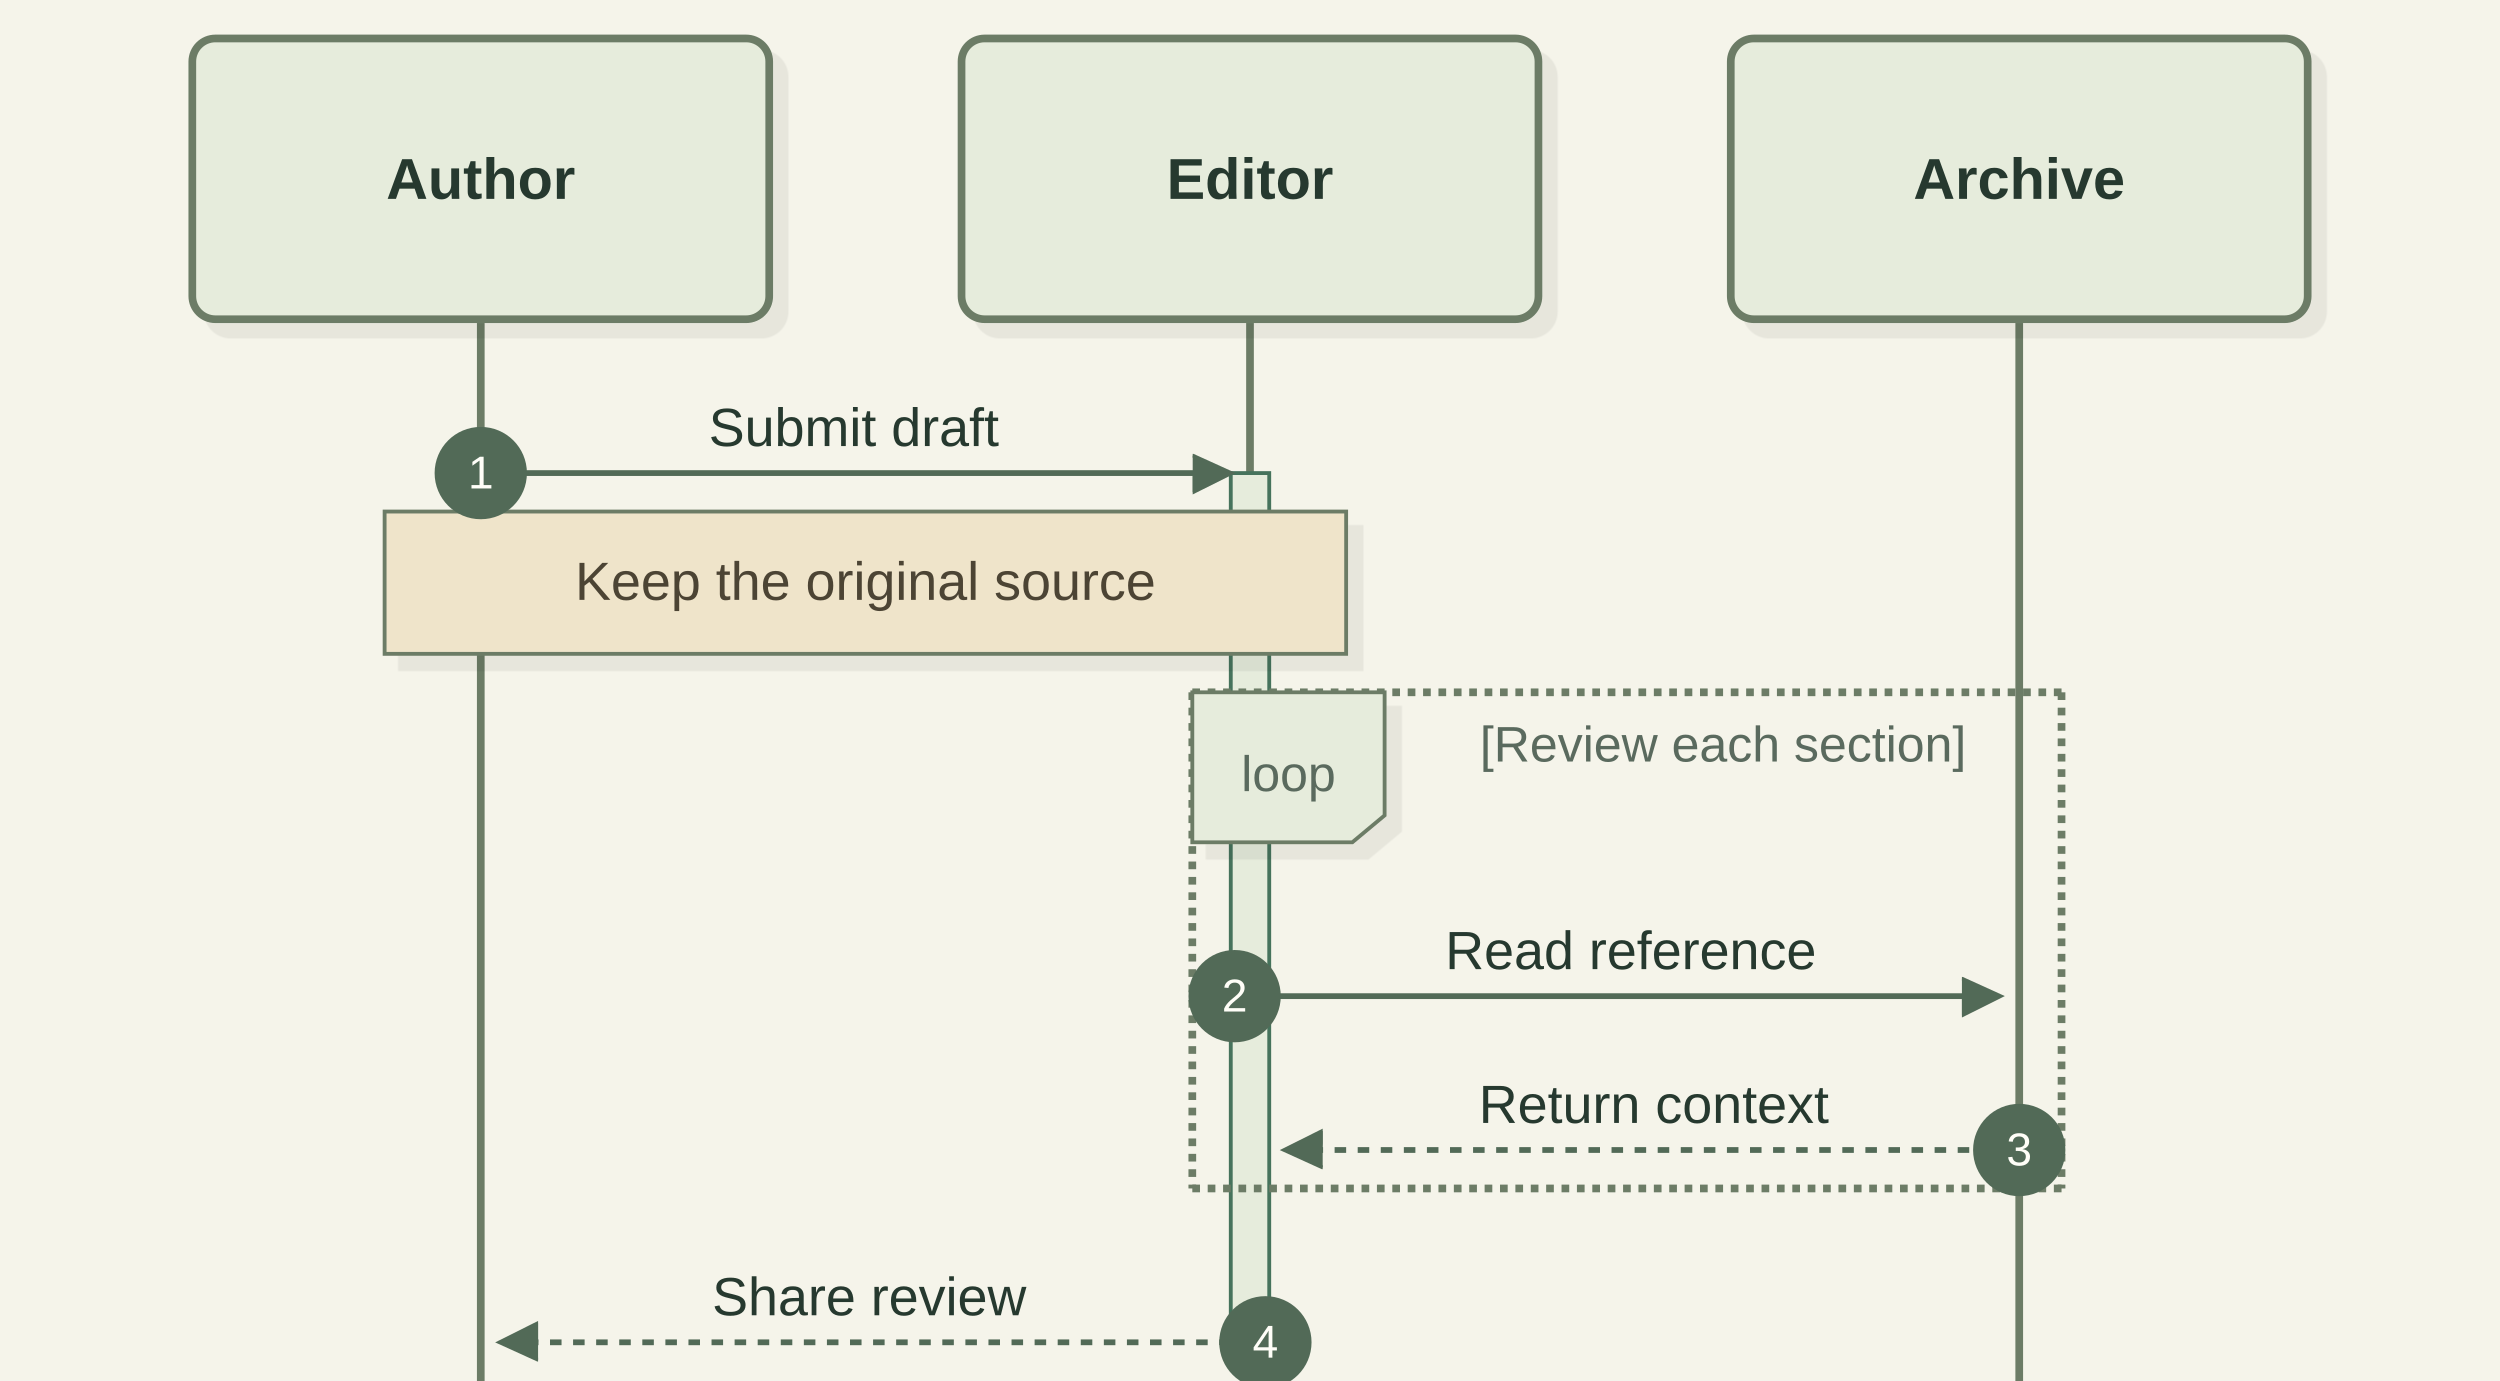
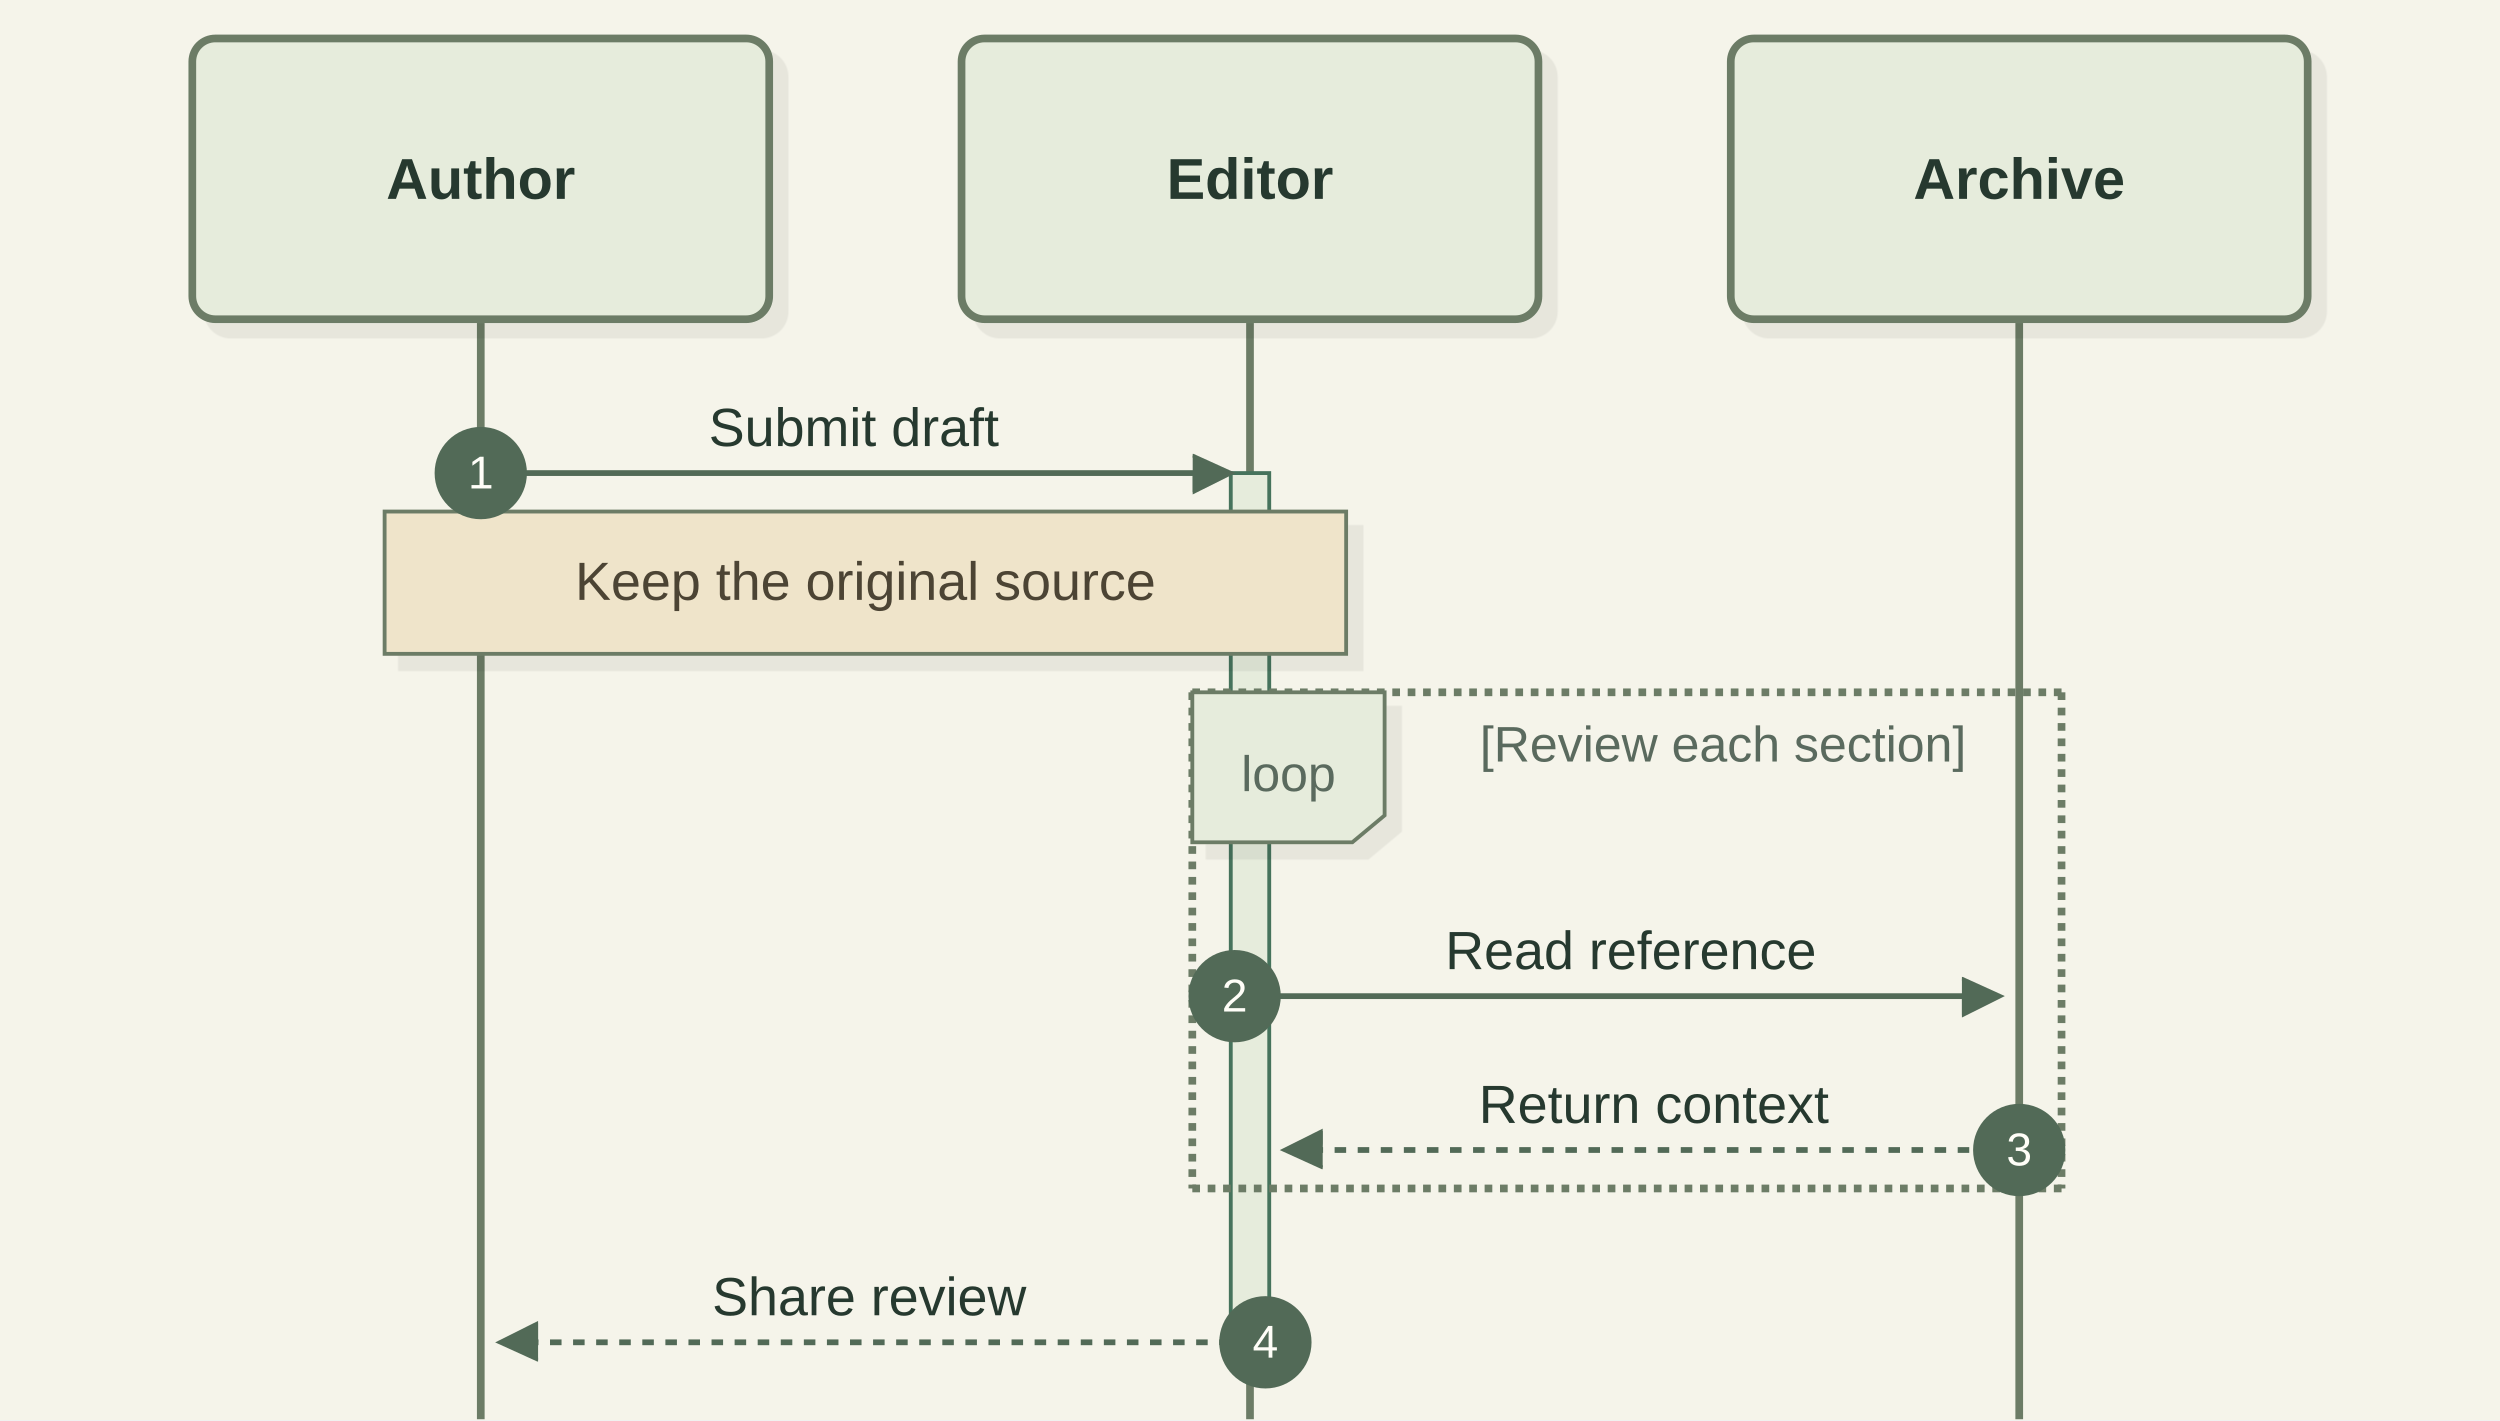
- <svg xmlns="http://www.w3.org/2000/svg" id="grove-sequence" width="100%" style="max-width: 650px;" viewBox="-50 -10 650 359" role="graphics-document document" aria-roledescription="sequence">
-   <rect class="merman-theme-canvas-base" data-merman-theme-canvas="base" aria-hidden="true" pointer-events="none" x="-50" y="-10" width="650" height="359" fill="#F5F4EA" />
+ <svg xmlns="http://www.w3.org/2000/svg" id="theme-grove-sequence" width="100%" style="max-width: 650px;" viewBox="-50 -10 650 369.25" role="graphics-document document" aria-roledescription="sequence">
+   <rect class="merman-theme-canvas-base" data-merman-theme-canvas="base" aria-hidden="true" pointer-events="none" x="-50" y="-10" width="650" height="369.25" fill="#F5F4EA" />
  <g>
    <line id="actor2" x1="475" y1="73" x2="475" y2="359" class="actor-line 200" stroke-width="0.5px" stroke="#999" name="Archive" data-et="life-line" data-id="Archive" />
    <g id="root-2" data-et="participant" data-type="participant" data-id="Archive" data-look="neo">
-       <rect x="400" y="0" fill="#eaeaea" stroke="#666" width="150" height="73" name="Archive" rx="6" ry="6" class="actor actor-top" data-look="neo" filter="url(#grove-sequence-drop-shadow)" />
+       <rect x="400" y="0" fill="#eaeaea" stroke="#666" width="150" height="73" name="Archive" rx="6" ry="6" class="actor actor-top" data-look="neo" filter="url(#theme-grove-sequence-drop-shadow)" />
      <text x="475" y="36.5" dominant-baseline="central" alignment-baseline="central" class="actor actor-box" style="text-anchor: middle;font-family:&quot;Recursive Variable&quot;,arial,sans-serif;font-size:15px;font-weight:600;font-style:normal;">
        <tspan x="475" dy="0">Archive</tspan>
      </text>
    </g>
  </g>
  <g>
    <line id="actor1" x1="275" y1="73" x2="275" y2="359" class="actor-line 200" stroke-width="0.5px" stroke="#999" name="Editor" data-et="life-line" data-id="Editor" />
    <g id="root-1" data-et="participant" data-type="participant" data-id="Editor" data-look="neo">
-       <rect x="200" y="0" fill="#eaeaea" stroke="#666" width="150" height="73" name="Editor" rx="6" ry="6" class="actor actor-top" data-look="neo" filter="url(#grove-sequence-drop-shadow)" />
+       <rect x="200" y="0" fill="#eaeaea" stroke="#666" width="150" height="73" name="Editor" rx="6" ry="6" class="actor actor-top" data-look="neo" filter="url(#theme-grove-sequence-drop-shadow)" />
      <text x="275" y="36.5" dominant-baseline="central" alignment-baseline="central" class="actor actor-box" style="text-anchor: middle;font-family:&quot;Recursive Variable&quot;,arial,sans-serif;font-size:15px;font-weight:600;font-style:normal;">
        <tspan x="275" dy="0">Editor</tspan>
      </text>
    </g>
  </g>
  <g>
    <line id="actor0" x1="75" y1="73" x2="75" y2="359" class="actor-line 200" stroke-width="0.5px" stroke="#999" name="Author" data-et="life-line" data-id="Author" />
    <g id="root-0" data-et="participant" data-type="participant" data-id="Author" data-look="neo">
-       <rect x="0" y="0" fill="#eaeaea" stroke="#666" width="150" height="73" name="Author" rx="6" ry="6" class="actor actor-top" data-look="neo" filter="url(#grove-sequence-drop-shadow)" />
+       <rect x="0" y="0" fill="#eaeaea" stroke="#666" width="150" height="73" name="Author" rx="6" ry="6" class="actor actor-top" data-look="neo" filter="url(#theme-grove-sequence-drop-shadow)" />
      <text x="75" y="36.5" dominant-baseline="central" alignment-baseline="central" class="actor actor-box" style="text-anchor: middle;font-family:&quot;Recursive Variable&quot;,arial,sans-serif;font-size:15px;font-weight:600;font-style:normal;">
        <tspan x="75" dy="0">Author</tspan>
      </text>
    </g>
  </g>
-   <style>#grove-sequence{font-family:"Recursive Variable",arial,sans-serif;font-size:14px;fill:#28253D;}@keyframes edge-animation-frame{from{stroke-dashoffset:0;}}@keyframes dash{to{stroke-dashoffset:0;}}#grove-sequence .edge-animation-slow{stroke-dasharray:9,5!important;stroke-dashoffset:900;animation:dash 50s linear infinite;stroke-linecap:round;}#grove-sequence .edge-animation-fast{stroke-dasharray:9,5!important;stroke-dashoffset:900;animation:dash 20s linear infinite;stroke-linecap:round;}#grove-sequence .error-icon{fill:#ffffff;}#grove-sequence .error-text{fill:#000000;stroke:#000000;}#grove-sequence .edge-thickness-normal{stroke-width:1px;}#grove-sequence .edge-thickness-thick{stroke-width:3.5px;}#grove-sequence .edge-pattern-solid{stroke-dasharray:0;}#grove-sequence .edge-thickness-invisible{stroke-width:0;fill:none;}#grove-sequence .edge-pattern-dashed{stroke-dasharray:3;}#grove-sequence .edge-pattern-dotted{stroke-dasharray:2;}#grove-sequence .marker{fill:#000000;stroke:#000000;}#grove-sequence .marker.cross{stroke:#000000;}#grove-sequence svg{font-family:"Recursive Variable",arial,sans-serif;font-size:14px;}#grove-sequence p{margin:0;}#grove-sequence .actor{stroke:#6C7C66;fill:#E6ECDC;stroke-width:2;}#grove-sequence rect.actor.outer-path[data-look="neo"]{filter:url(#grove-sequence-drop-shadow);}#grove-sequence rect.note[data-look="neo"]{stroke:#6C7C66;fill:#EFE4CA;filter:url(#grove-sequence-drop-shadow);}#grove-sequence text.actor&gt;tspan{stroke:none;}#grove-sequence .actor-line{stroke:#6C7C66;}#grove-sequence .innerArc{stroke-width:1.5;stroke-dasharray:none;}#grove-sequence .messageLine0{stroke-width:1.5;stroke-dasharray:none;}#grove-sequence .messageLine1{stroke-width:1.5;stroke-dasharray:2,2;}#grove-sequence .messageLine0,#grove-sequence .messageLine1{stroke:#526A57;}#grove-sequence [id="grove-sequence-arrowhead"] path,#grove-sequence [id="grove-sequence-crosshead"] path,#grove-sequence [id="grove-sequence-filled-head"] path,#grove-sequence [id="grove-sequence-solidTopArrowHead"] path,#grove-sequence [id="grove-sequence-solidBottomArrowHead"] path{fill:#526A57;stroke:#526A57;}#grove-sequence [id="grove-sequence-stickTopArrowHead"] path,#grove-sequence [id="grove-sequence-stickBottomArrowHead"] path{stroke:#526A57;}#grove-sequence [id="grove-sequence-sequencenumber"]{fill:#526A57;}#grove-sequence .sequenceNumber,#grove-sequence .sequenceNumber&gt;tspan{fill:#FFFEF8;}#grove-sequence .messageText{stroke:none;}#grove-sequence .labelBox{stroke:#6C7C66;fill:#E6ECDC;filter:url(#grove-sequence-drop-shadow);}#grove-sequence .labelText,#grove-sequence .labelText&gt;tspan{stroke:none;}#grove-sequence .loopText,#grove-sequence .loopText&gt;tspan{stroke:none;}#grove-sequence .sectionTitle,#grove-sequence .sectionTitle&gt;tspan{stroke:none;}#grove-sequence .loopLine{stroke-width:2px;stroke-dasharray:2,2;stroke:#6C7C66;fill:#28253D;}#grove-sequence .note{stroke:#6C7C66;fill:#EFE4CA;}#grove-sequence .noteText,#grove-sequence .noteText&gt;tspan{stroke:none;}#grove-sequence .activation0{fill:hsl(-120, 0%, 80%);stroke:hsl(-120, 0%, 70%);}#grove-sequence .activation1{fill:hsl(-120, 0%, 80%);stroke:hsl(-120, 0%, 70%);}#grove-sequence .activation2{fill:hsl(-120, 0%, 80%);stroke:hsl(-120, 0%, 70%);}#grove-sequence .actorPopupMenu{position:absolute;}#grove-sequence .actorPopupMenuPanel{position:absolute;fill:#ffffff;box-shadow:0px 8px 16px 0px rgba(0,0,0,0.2);filter:drop-shadow(3px 5px 2px rgb(0 0 0 / 0.4));}#grove-sequence .actor-man circle,#grove-sequence line{fill:#ffffff;stroke-width:2px;}#grove-sequence .actor-man line,#grove-sequence .actor-man circle,#grove-sequence .actor line,#grove-sequence .actor circle{fill:#E6ECDC;}#grove-sequence .actor-man line,#grove-sequence .actor-man circle,#grove-sequence .actor line,#grove-sequence .actor circle{stroke:#6C7C66;}#grove-sequence .activation0,#grove-sequence .activation1,#grove-sequence .activation2{fill:#E6ECDC;}#grove-sequence .activation0,#grove-sequence .activation1,#grove-sequence .activation2{stroke:#46735C;}#grove-sequence text.actor,#grove-sequence text.actor&gt;tspan,#grove-sequence text.text,#grove-sequence text.text&gt;tspan{font-family:"Recursive Variable",arial,sans-serif;font-size:15px;font-weight:600;font-style:normal;fill:#26392F;}#grove-sequence .messageText,#grove-sequence .messageText&gt;tspan{font-family:"Recursive Variable",arial,sans-serif;font-size:14px;font-weight:400;font-style:normal;fill:#26392F;}#grove-sequence .noteText,#grove-sequence .noteText&gt;tspan{font-family:"Recursive Variable",arial,sans-serif;font-size:14px;font-weight:400;font-style:normal;fill:#4C4434;}#grove-sequence .loopText,#grove-sequence .loopText&gt;tspan,#grove-sequence .sectionTitle,#grove-sequence .sectionTitle&gt;tspan,#grove-sequence .labelText,#grove-sequence .labelText&gt;tspan{font-family:"Recursive Variable",arial,sans-serif;font-size:13px;font-weight:400;font-style:normal;fill:#5A6A5E;}#grove-sequence g rect.rect{filter:url(#grove-sequence-drop-shadow);stroke:#28253D;}#grove-sequence :root{--mermaid-font-family:"trebuchet ms",verdana,arial,sans-serif;}</style>
+   <style>#theme-grove-sequence{font-family:"Recursive Variable",arial,sans-serif;font-size:14px;fill:#28253D;}@keyframes edge-animation-frame{from{stroke-dashoffset:0;}}@keyframes dash{to{stroke-dashoffset:0;}}#theme-grove-sequence .edge-animation-slow{stroke-dasharray:9,5!important;stroke-dashoffset:900;animation:dash 50s linear infinite;stroke-linecap:round;}#theme-grove-sequence .edge-animation-fast{stroke-dasharray:9,5!important;stroke-dashoffset:900;animation:dash 20s linear infinite;stroke-linecap:round;}#theme-grove-sequence .error-icon{fill:#ffffff;}#theme-grove-sequence .error-text{fill:#000000;stroke:#000000;}#theme-grove-sequence .edge-thickness-normal{stroke-width:1px;}#theme-grove-sequence .edge-thickness-thick{stroke-width:3.5px;}#theme-grove-sequence .edge-pattern-solid{stroke-dasharray:0;}#theme-grove-sequence .edge-thickness-invisible{stroke-width:0;fill:none;}#theme-grove-sequence .edge-pattern-dashed{stroke-dasharray:3;}#theme-grove-sequence .edge-pattern-dotted{stroke-dasharray:2;}#theme-grove-sequence .marker{fill:#000000;stroke:#000000;}#theme-grove-sequence .marker.cross{stroke:#000000;}#theme-grove-sequence svg{font-family:"Recursive Variable",arial,sans-serif;font-size:14px;}#theme-grove-sequence p{margin:0;}#theme-grove-sequence .actor{stroke:#6C7C66;fill:#E6ECDC;stroke-width:2;}#theme-grove-sequence rect.actor.outer-path[data-look="neo"]{filter:url(#theme-grove-sequence-drop-shadow);}#theme-grove-sequence rect.note[data-look="neo"]{stroke:#6C7C66;fill:#EFE4CA;filter:url(#theme-grove-sequence-drop-shadow);}#theme-grove-sequence text.actor&gt;tspan{stroke:none;}#theme-grove-sequence .actor-line{stroke:#6C7C66;}#theme-grove-sequence .innerArc{stroke-width:1.5;stroke-dasharray:none;}#theme-grove-sequence .messageLine0{stroke-width:1.5;stroke-dasharray:none;}#theme-grove-sequence .messageLine1{stroke-width:1.5;stroke-dasharray:2,2;}#theme-grove-sequence .messageLine0,#theme-grove-sequence .messageLine1{stroke:#526A57;}#theme-grove-sequence [id="theme-grove-sequence-arrowhead"] path,#theme-grove-sequence [id="theme-grove-sequence-crosshead"] path,#theme-grove-sequence [id="theme-grove-sequence-filled-head"] path,#theme-grove-sequence [id="theme-grove-sequence-solidTopArrowHead"] path,#theme-grove-sequence [id="theme-grove-sequence-solidBottomArrowHead"] path{fill:#526A57;stroke:#526A57;}#theme-grove-sequence [id="theme-grove-sequence-stickTopArrowHead"] path,#theme-grove-sequence [id="theme-grove-sequence-stickBottomArrowHead"] path{stroke:#526A57;}#theme-grove-sequence [id="theme-grove-sequence-sequencenumber"]{fill:#526A57;}#theme-grove-sequence .sequenceNumber,#theme-grove-sequence .sequenceNumber&gt;tspan{fill:#FFFEF8;}#theme-grove-sequence .messageText{stroke:none;}#theme-grove-sequence .labelBox{stroke:#6C7C66;fill:#E6ECDC;filter:url(#theme-grove-sequence-drop-shadow);}#theme-grove-sequence .labelText,#theme-grove-sequence .labelText&gt;tspan{stroke:none;}#theme-grove-sequence .loopText,#theme-grove-sequence .loopText&gt;tspan{stroke:none;}#theme-grove-sequence .sectionTitle,#theme-grove-sequence .sectionTitle&gt;tspan{stroke:none;}#theme-grove-sequence .loopLine{stroke-width:2px;stroke-dasharray:2,2;stroke:#6C7C66;fill:#28253D;}#theme-grove-sequence .note{stroke:#6C7C66;fill:#EFE4CA;}#theme-grove-sequence .noteText,#theme-grove-sequence .noteText&gt;tspan{stroke:none;}#theme-grove-sequence .activation0{fill:hsl(-120, 0%, 80%);stroke:hsl(-120, 0%, 70%);}#theme-grove-sequence .activation1{fill:hsl(-120, 0%, 80%);stroke:hsl(-120, 0%, 70%);}#theme-grove-sequence .activation2{fill:hsl(-120, 0%, 80%);stroke:hsl(-120, 0%, 70%);}#theme-grove-sequence .actorPopupMenu{position:absolute;}#theme-grove-sequence .actorPopupMenuPanel{position:absolute;fill:#ffffff;box-shadow:0px 8px 16px 0px rgba(0,0,0,0.2);filter:drop-shadow(3px 5px 2px rgb(0 0 0 / 0.4));}#theme-grove-sequence .actor-man circle,#theme-grove-sequence line{fill:#ffffff;stroke-width:2px;}#theme-grove-sequence .actor-man line,#theme-grove-sequence .actor-man circle,#theme-grove-sequence .actor line,#theme-grove-sequence .actor circle{fill:#E6ECDC;}#theme-grove-sequence .actor-man line,#theme-grove-sequence .actor-man circle,#theme-grove-sequence .actor line,#theme-grove-sequence .actor circle{stroke:#6C7C66;}#theme-grove-sequence .activation0,#theme-grove-sequence .activation1,#theme-grove-sequence .activation2{fill:#E6ECDC;}#theme-grove-sequence .activation0,#theme-grove-sequence .activation1,#theme-grove-sequence .activation2{stroke:#46735C;}#theme-grove-sequence text.actor,#theme-grove-sequence text.actor&gt;tspan,#theme-grove-sequence text.text,#theme-grove-sequence text.text&gt;tspan{font-family:"Recursive Variable",arial,sans-serif;font-size:15px;font-weight:600;font-style:normal;fill:#26392F;}#theme-grove-sequence .messageText,#theme-grove-sequence .messageText&gt;tspan{font-family:"Recursive Variable",arial,sans-serif;font-size:14px;font-weight:400;font-style:normal;fill:#26392F;}#theme-grove-sequence .noteText,#theme-grove-sequence .noteText&gt;tspan{font-family:"Recursive Variable",arial,sans-serif;font-size:14px;font-weight:400;font-style:normal;fill:#4C4434;}#theme-grove-sequence .loopText,#theme-grove-sequence .loopText&gt;tspan,#theme-grove-sequence .sectionTitle,#theme-grove-sequence .sectionTitle&gt;tspan,#theme-grove-sequence .labelText,#theme-grove-sequence .labelText&gt;tspan{font-family:"Recursive Variable",arial,sans-serif;font-size:13px;font-weight:400;font-style:normal;fill:#5A6A5E;}#theme-grove-sequence g rect.rect{filter:url(#theme-grove-sequence-drop-shadow);stroke:#28253D;}#theme-grove-sequence :root{--mermaid-font-family:"trebuchet ms",verdana,arial,sans-serif;}</style>
  <g />
  <defs>
-     <symbol id="grove-sequence-computer" width="24" height="24">
+     <symbol id="theme-grove-sequence-computer" width="24" height="24">
      <path transform="scale(.5)" d="M2 2v13h20v-13h-20zm18 11h-16v-9h16v9zm-10.228 6l.466-1h3.524l.467 1h-4.457zm14.228 3h-24l2-6h2.104l-1.33 4h18.45l-1.297-4h2.073l2 6zm-5-10h-14v-7h14v7z" />
    </symbol>
  </defs>
  <defs>
-     <symbol id="grove-sequence-database" fill-rule="evenodd" clip-rule="evenodd">
+     <symbol id="theme-grove-sequence-database" fill-rule="evenodd" clip-rule="evenodd">
      <path transform="scale(.5)" d="M12.258.001l.256.004.255.005.253.008.251.01.249.012.247.015.246.016.242.019.241.02.239.023.236.024.233.027.231.028.229.031.225.032.223.034.22.036.217.038.214.04.211.041.208.043.205.045.201.046.198.048.194.05.191.051.187.053.183.054.18.056.175.057.172.059.168.06.163.061.16.063.155.064.15.066.074.033.073.033.071.034.07.034.069.035.068.035.067.035.066.035.064.036.064.036.062.036.06.036.06.037.058.037.058.037.055.038.055.038.053.038.052.038.051.039.05.039.048.039.047.039.045.04.044.04.043.04.041.04.04.041.039.041.037.041.036.041.034.041.033.042.032.042.03.042.029.042.027.042.026.043.024.043.023.043.021.043.02.043.018.044.017.043.015.044.013.044.012.044.011.045.009.044.007.045.006.045.004.045.002.045.001.045v17l-.001.045-.002.045-.004.045-.006.045-.007.045-.009.044-.011.045-.012.044-.013.044-.015.044-.017.043-.018.044-.02.043-.021.043-.023.043-.024.043-.026.043-.027.042-.029.042-.03.042-.032.042-.033.042-.034.041-.036.041-.037.041-.039.041-.04.041-.041.04-.043.04-.044.04-.045.04-.047.039-.048.039-.05.039-.051.039-.052.038-.053.038-.055.038-.055.038-.058.037-.058.037-.06.037-.06.036-.062.036-.064.036-.064.036-.066.035-.067.035-.068.035-.069.035-.07.034-.071.034-.073.033-.074.033-.15.066-.155.064-.16.063-.163.061-.168.06-.172.059-.175.057-.18.056-.183.054-.187.053-.191.051-.194.05-.198.048-.201.046-.205.045-.208.043-.211.041-.214.04-.217.038-.22.036-.223.034-.225.032-.229.031-.231.028-.233.027-.236.024-.239.023-.241.02-.242.019-.246.016-.247.015-.249.012-.251.01-.253.008-.255.005-.256.004-.258.001-.258-.001-.256-.004-.255-.005-.253-.008-.251-.01-.249-.012-.247-.015-.245-.016-.243-.019-.241-.02-.238-.023-.236-.024-.234-.027-.231-.028-.228-.031-.226-.032-.223-.034-.22-.036-.217-.038-.214-.04-.211-.041-.208-.043-.204-.045-.201-.046-.198-.048-.195-.05-.19-.051-.187-.053-.184-.054-.179-.056-.176-.057-.172-.059-.167-.06-.164-.061-.159-.063-.155-.064-.151-.066-.074-.033-.072-.033-.072-.034-.07-.034-.069-.035-.068-.035-.067-.035-.066-.035-.064-.036-.063-.036-.062-.036-.061-.036-.06-.037-.058-.037-.057-.037-.056-.038-.055-.038-.053-.038-.052-.038-.051-.039-.049-.039-.049-.039-.046-.039-.046-.04-.044-.04-.043-.04-.041-.04-.04-.041-.039-.041-.037-.041-.036-.041-.034-.041-.033-.042-.032-.042-.03-.042-.029-.042-.027-.042-.026-.043-.024-.043-.023-.043-.021-.043-.02-.043-.018-.044-.017-.043-.015-.044-.013-.044-.012-.044-.011-.045-.009-.044-.007-.045-.006-.045-.004-.045-.002-.045-.001-.045v-17l.001-.045.002-.045.004-.045.006-.045.007-.045.009-.044.011-.045.012-.044.013-.044.015-.044.017-.043.018-.044.02-.043.021-.043.023-.043.024-.043.026-.043.027-.042.029-.042.03-.042.032-.042.033-.042.034-.041.036-.041.037-.041.039-.041.04-.041.041-.04.043-.04.044-.04.046-.04.046-.039.049-.039.049-.039.051-.039.052-.038.053-.038.055-.038.056-.038.057-.037.058-.037.06-.037.061-.036.062-.036.063-.036.064-.036.066-.035.067-.035.068-.035.069-.035.07-.034.072-.034.072-.033.074-.033.151-.066.155-.064.159-.063.164-.061.167-.06.172-.059.176-.057.179-.056.184-.054.187-.053.19-.051.195-.05.198-.048.201-.046.204-.045.208-.043.211-.041.214-.04.217-.038.22-.036.223-.034.226-.032.228-.031.231-.028.234-.027.236-.024.238-.023.241-.02.243-.019.245-.016.247-.015.249-.012.251-.01.253-.008.255-.005.256-.004.258-.001.258.001zm-9.258 20.499v.01l.001.021.003.021.004.022.005.021.006.022.007.022.009.023.01.022.011.023.012.023.013.023.015.023.016.024.017.023.018.024.019.024.021.024.022.025.023.024.024.025.052.049.056.05.061.051.066.051.07.051.075.051.079.052.084.052.088.052.092.052.097.052.102.051.105.052.11.052.114.051.119.051.123.051.127.05.131.05.135.05.139.048.144.049.147.047.152.047.155.047.16.045.163.045.167.043.171.043.176.041.178.041.183.039.187.039.19.037.194.035.197.035.202.033.204.031.209.03.212.029.216.027.219.025.222.024.226.021.23.02.233.018.236.016.24.015.243.012.246.01.249.008.253.005.256.004.259.001.26-.001.257-.004.254-.005.25-.008.247-.011.244-.012.241-.014.237-.016.233-.018.231-.021.226-.021.224-.024.22-.026.216-.027.212-.028.21-.031.205-.031.202-.034.198-.034.194-.036.191-.037.187-.039.183-.04.179-.04.175-.042.172-.043.168-.044.163-.045.16-.046.155-.046.152-.047.148-.048.143-.049.139-.049.136-.05.131-.05.126-.05.123-.051.118-.052.114-.051.11-.052.106-.052.101-.052.096-.052.092-.052.088-.053.083-.051.079-.052.074-.052.07-.051.065-.051.06-.051.056-.05.051-.05.023-.024.023-.025.021-.024.02-.024.019-.024.018-.024.017-.024.015-.023.014-.024.013-.023.012-.023.01-.023.01-.022.008-.022.006-.022.006-.022.004-.022.004-.021.001-.021.001-.021v-4.127l-.077.055-.08.053-.083.054-.085.053-.087.052-.09.052-.093.051-.095.05-.097.05-.1.049-.102.049-.105.048-.106.047-.109.047-.111.046-.114.045-.115.045-.118.044-.12.043-.122.042-.124.042-.126.041-.128.04-.13.04-.132.038-.134.038-.135.037-.138.037-.139.035-.142.035-.143.034-.144.033-.147.032-.148.031-.15.03-.151.03-.153.029-.154.027-.156.027-.158.026-.159.025-.161.024-.162.023-.163.022-.165.021-.166.02-.167.019-.169.018-.169.017-.171.016-.173.015-.173.014-.175.013-.175.012-.177.011-.178.01-.179.008-.179.008-.181.006-.182.005-.182.004-.184.003-.184.002h-.37l-.184-.002-.184-.003-.182-.004-.182-.005-.181-.006-.179-.008-.179-.008-.178-.01-.176-.011-.176-.012-.175-.013-.173-.014-.172-.015-.171-.016-.17-.017-.169-.018-.167-.019-.166-.02-.165-.021-.163-.022-.162-.023-.161-.024-.159-.025-.157-.026-.156-.027-.155-.027-.153-.029-.151-.03-.15-.03-.148-.031-.146-.032-.145-.033-.143-.034-.141-.035-.14-.035-.137-.037-.136-.037-.134-.038-.132-.038-.13-.04-.128-.04-.126-.041-.124-.042-.122-.042-.12-.044-.117-.043-.116-.045-.113-.045-.112-.046-.109-.047-.106-.047-.105-.048-.102-.049-.1-.049-.097-.05-.095-.05-.093-.052-.09-.051-.087-.052-.085-.053-.083-.054-.08-.054-.077-.054v4.127zm0-5.654v.011l.001.021.003.021.004.021.005.022.006.022.007.022.009.022.01.022.011.023.012.023.013.023.015.024.016.023.017.024.018.024.019.024.021.024.022.024.023.025.024.024.052.05.056.05.061.05.066.051.07.051.075.052.079.051.084.052.088.052.092.052.097.052.102.052.105.052.11.051.114.051.119.052.123.05.127.051.131.05.135.049.139.049.144.048.147.048.152.047.155.046.16.045.163.045.167.044.171.042.176.042.178.04.183.04.187.038.19.037.194.036.197.034.202.033.204.032.209.03.212.028.216.027.219.025.222.024.226.022.23.02.233.018.236.016.24.014.243.012.246.01.249.008.253.006.256.003.259.001.26-.001.257-.003.254-.006.25-.008.247-.01.244-.012.241-.015.237-.016.233-.018.231-.02.226-.022.224-.024.22-.025.216-.027.212-.029.21-.03.205-.032.202-.033.198-.035.194-.036.191-.037.187-.039.183-.039.179-.041.175-.042.172-.043.168-.044.163-.045.16-.045.155-.047.152-.047.148-.048.143-.048.139-.05.136-.049.131-.05.126-.051.123-.051.118-.051.114-.052.11-.052.106-.052.101-.052.096-.052.092-.052.088-.052.083-.052.079-.052.074-.051.07-.052.065-.051.06-.05.056-.051.051-.049.023-.025.023-.024.021-.025.02-.024.019-.024.018-.024.017-.024.015-.023.014-.023.013-.024.012-.022.01-.023.01-.023.008-.022.006-.022.006-.022.004-.021.004-.022.001-.021.001-.021v-4.139l-.077.054-.08.054-.083.054-.085.052-.087.053-.09.051-.093.051-.095.051-.097.05-.1.049-.102.049-.105.048-.106.047-.109.047-.111.046-.114.045-.115.044-.118.044-.12.044-.122.042-.124.042-.126.041-.128.04-.13.039-.132.039-.134.038-.135.037-.138.036-.139.036-.142.035-.143.033-.144.033-.147.033-.148.031-.15.03-.151.03-.153.028-.154.028-.156.027-.158.026-.159.025-.161.024-.162.023-.163.022-.165.021-.166.02-.167.019-.169.018-.169.017-.171.016-.173.015-.173.014-.175.013-.175.012-.177.011-.178.009-.179.009-.179.007-.181.007-.182.005-.182.004-.184.003-.184.002h-.37l-.184-.002-.184-.003-.182-.004-.182-.005-.181-.007-.179-.007-.179-.009-.178-.009-.176-.011-.176-.012-.175-.013-.173-.014-.172-.015-.171-.016-.17-.017-.169-.018-.167-.019-.166-.02-.165-.021-.163-.022-.162-.023-.161-.024-.159-.025-.157-.026-.156-.027-.155-.028-.153-.028-.151-.03-.15-.03-.148-.031-.146-.033-.145-.033-.143-.033-.141-.035-.14-.036-.137-.036-.136-.037-.134-.038-.132-.039-.13-.039-.128-.04-.126-.041-.124-.042-.122-.043-.12-.043-.117-.044-.116-.044-.113-.046-.112-.046-.109-.046-.106-.047-.105-.048-.102-.049-.1-.049-.097-.05-.095-.051-.093-.051-.09-.051-.087-.053-.085-.052-.083-.054-.08-.054-.077-.054v4.139zm0-5.666v.011l.001.02.003.022.004.021.005.022.006.021.007.022.009.023.01.022.011.023.012.023.013.023.015.023.016.024.017.024.018.023.019.024.021.025.022.024.023.024.024.025.052.05.056.05.061.05.066.051.07.051.075.052.079.051.084.052.088.052.092.052.097.052.102.052.105.051.11.052.114.051.119.051.123.051.127.05.131.05.135.05.139.049.144.048.147.048.152.047.155.046.16.045.163.045.167.043.171.043.176.042.178.04.183.04.187.038.19.037.194.036.197.034.202.033.204.032.209.03.212.028.216.027.219.025.222.024.226.021.23.02.233.018.236.017.24.014.243.012.246.01.249.008.253.006.256.003.259.001.26-.001.257-.003.254-.006.25-.008.247-.01.244-.013.241-.014.237-.016.233-.018.231-.02.226-.022.224-.024.22-.025.216-.027.212-.029.21-.03.205-.032.202-.033.198-.035.194-.036.191-.037.187-.039.183-.039.179-.041.175-.042.172-.043.168-.044.163-.045.16-.045.155-.047.152-.047.148-.048.143-.049.139-.049.136-.049.131-.051.126-.05.123-.051.118-.052.114-.051.11-.052.106-.052.101-.052.096-.052.092-.052.088-.052.083-.052.079-.052.074-.052.07-.051.065-.051.06-.051.056-.05.051-.049.023-.025.023-.025.021-.024.02-.024.019-.024.018-.024.017-.024.015-.023.014-.024.013-.023.012-.023.01-.022.01-.023.008-.022.006-.022.006-.022.004-.022.004-.021.001-.021.001-.021v-4.153l-.077.054-.08.054-.083.053-.085.053-.087.053-.09.051-.093.051-.095.051-.097.05-.1.049-.102.048-.105.048-.106.048-.109.046-.111.046-.114.046-.115.044-.118.044-.12.043-.122.043-.124.042-.126.041-.128.04-.13.039-.132.039-.134.038-.135.037-.138.036-.139.036-.142.034-.143.034-.144.033-.147.032-.148.032-.15.03-.151.03-.153.028-.154.028-.156.027-.158.026-.159.024-.161.024-.162.023-.163.023-.165.021-.166.02-.167.019-.169.018-.169.017-.171.016-.173.015-.173.014-.175.013-.175.012-.177.01-.178.01-.179.009-.179.007-.181.006-.182.006-.182.004-.184.003-.184.001-.185.001-.185-.001-.184-.001-.184-.003-.182-.004-.182-.006-.181-.006-.179-.007-.179-.009-.178-.01-.176-.01-.176-.012-.175-.013-.173-.014-.172-.015-.171-.016-.17-.017-.169-.018-.167-.019-.166-.02-.165-.021-.163-.023-.162-.023-.161-.024-.159-.024-.157-.026-.156-.027-.155-.028-.153-.028-.151-.03-.15-.03-.148-.032-.146-.032-.145-.033-.143-.034-.141-.034-.14-.036-.137-.036-.136-.037-.134-.038-.132-.039-.13-.039-.128-.041-.126-.041-.124-.041-.122-.043-.12-.043-.117-.044-.116-.044-.113-.046-.112-.046-.109-.046-.106-.048-.105-.048-.102-.048-.1-.05-.097-.049-.095-.051-.093-.051-.09-.052-.087-.052-.085-.053-.083-.053-.08-.054-.077-.054v4.153zm8.74-8.179l-.257.004-.254.005-.25.008-.247.011-.244.012-.241.014-.237.016-.233.018-.231.021-.226.022-.224.023-.22.026-.216.027-.212.028-.21.031-.205.032-.202.033-.198.034-.194.036-.191.038-.187.038-.183.04-.179.041-.175.042-.172.043-.168.043-.163.045-.16.046-.155.046-.152.048-.148.048-.143.048-.139.049-.136.05-.131.05-.126.051-.123.051-.118.051-.114.052-.11.052-.106.052-.101.052-.096.052-.092.052-.088.052-.083.052-.079.052-.074.051-.07.052-.065.051-.06.05-.056.05-.051.05-.023.025-.023.024-.021.024-.02.025-.019.024-.018.024-.017.023-.015.024-.014.023-.013.023-.012.023-.01.023-.01.022-.008.022-.006.023-.006.021-.004.022-.004.021-.001.021-.001.021.001.021.001.021.004.021.004.022.006.021.006.023.008.022.01.022.01.023.012.023.013.023.014.023.015.024.017.023.018.024.019.024.02.025.021.024.023.024.023.025.051.05.056.05.06.05.065.051.07.052.074.051.079.052.083.052.088.052.092.052.096.052.101.052.106.052.11.052.114.052.118.051.123.051.126.051.131.05.136.05.139.049.143.048.148.048.152.048.155.046.16.046.163.045.168.043.172.043.175.042.179.041.183.04.187.038.191.038.194.036.198.034.202.033.205.032.21.031.212.028.216.027.22.026.224.023.226.022.231.021.233.018.237.016.241.014.244.012.247.011.25.008.254.005.257.004.26.001.26-.001.257-.004.254-.005.25-.008.247-.011.244-.012.241-.014.237-.016.233-.018.231-.021.226-.022.224-.023.22-.026.216-.027.212-.028.21-.031.205-.032.202-.033.198-.034.194-.036.191-.038.187-.038.183-.04.179-.041.175-.042.172-.043.168-.043.163-.045.16-.046.155-.046.152-.048.148-.048.143-.048.139-.049.136-.05.131-.05.126-.051.123-.051.118-.051.114-.052.11-.052.106-.052.101-.052.096-.052.092-.052.088-.052.083-.052.079-.052.074-.051.07-.052.065-.051.06-.05.056-.05.051-.05.023-.025.023-.024.021-.024.02-.025.019-.024.018-.024.017-.023.015-.024.014-.023.013-.023.012-.023.01-.023.01-.022.008-.022.006-.023.006-.021.004-.022.004-.021.001-.021.001-.021-.001-.021-.001-.021-.004-.021-.004-.022-.006-.021-.006-.023-.008-.022-.01-.022-.01-.023-.012-.023-.013-.023-.014-.023-.015-.024-.017-.023-.018-.024-.019-.024-.02-.025-.021-.024-.023-.024-.023-.025-.051-.05-.056-.05-.06-.05-.065-.051-.07-.052-.074-.051-.079-.052-.083-.052-.088-.052-.092-.052-.096-.052-.101-.052-.106-.052-.11-.052-.114-.052-.118-.051-.123-.051-.126-.051-.131-.05-.136-.05-.139-.049-.143-.048-.148-.048-.152-.048-.155-.046-.16-.046-.163-.045-.168-.043-.172-.043-.175-.042-.179-.041-.183-.04-.187-.038-.191-.038-.194-.036-.198-.034-.202-.033-.205-.032-.21-.031-.212-.028-.216-.027-.22-.026-.224-.023-.226-.022-.231-.021-.233-.018-.237-.016-.241-.014-.244-.012-.247-.011-.25-.008-.254-.005-.257-.004-.26-.001-.26.001z" />
    </symbol>
  </defs>
  <defs>
-     <symbol id="grove-sequence-clock" width="24" height="24">
+     <symbol id="theme-grove-sequence-clock" width="24" height="24">
      <path transform="scale(.5)" d="M12 2c5.514 0 10 4.486 10 10s-4.486 10-10 10-10-4.486-10-10 4.486-10 10-10zm0-2c-6.627 0-12 5.373-12 12s5.373 12 12 12 12-5.373 12-12-5.373-12-12-12zm5.848 12.459c.202.038.202.333.001.372-1.907.361-6.045 1.111-6.547 1.111-.719 0-1.301-.582-1.301-1.301 0-.512.77-5.447 1.125-7.445.034-.192.312-.181.343.014l.985 6.238 5.394 1.011z" />
    </symbol>
  </defs>
  <defs>
-     <marker id="grove-sequence-arrowhead" refX="7.9" refY="5" markerUnits="userSpaceOnUse" markerWidth="12" markerHeight="12" orient="auto-start-reverse">
+     <marker id="theme-grove-sequence-arrowhead" refX="7.9" refY="5" markerUnits="userSpaceOnUse" markerWidth="12" markerHeight="12" orient="auto-start-reverse">
      <path d="M -1 0 L 10 5 L 0 10 z" />
    </marker>
  </defs>
  <defs>
-     <marker id="grove-sequence-crosshead" markerWidth="15" markerHeight="8" orient="auto" refX="4" refY="4.5">
+     <marker id="theme-grove-sequence-crosshead" markerWidth="15" markerHeight="8" orient="auto" refX="4" refY="4.5">
      <path fill="none" stroke="#000000" stroke-width="1pt" d="M 1,2 L 6,7 M 6,2 L 1,7" style="stroke-dasharray: 0, 0;" />
    </marker>
  </defs>
  <defs>
-     <marker id="grove-sequence-filled-head" refX="15.5" refY="7" markerWidth="20" markerHeight="28" orient="auto">
+     <marker id="theme-grove-sequence-filled-head" refX="15.5" refY="7" markerWidth="20" markerHeight="28" orient="auto">
      <path d="M 18,7 L9,13 L14,7 L9,1 Z" />
    </marker>
  </defs>
  <defs>
-     <marker id="grove-sequence-sequencenumber" refX="15" refY="15" markerWidth="60" markerHeight="40" orient="auto">
+     <marker id="theme-grove-sequence-sequencenumber" refX="15" refY="15" markerWidth="60" markerHeight="40" orient="auto">
      <circle cx="15" cy="15" r="6" />
    </marker>
  </defs>
  <defs>
-     <marker id="grove-sequence-solidTopArrowHead" refX="7.9" refY="7.25" markerUnits="userSpaceOnUse" markerWidth="12" markerHeight="12" orient="auto-start-reverse">
+     <marker id="theme-grove-sequence-solidTopArrowHead" refX="7.9" refY="7.25" markerUnits="userSpaceOnUse" markerWidth="12" markerHeight="12" orient="auto-start-reverse">
      <path d="M 0 0 L 10 8 L 0 8 z" />
    </marker>
  </defs>
  <defs>
-     <marker id="grove-sequence-solidBottomArrowHead" refX="7.9" refY="0.75" markerUnits="userSpaceOnUse" markerWidth="12" markerHeight="12" orient="auto-start-reverse">
+     <marker id="theme-grove-sequence-solidBottomArrowHead" refX="7.9" refY="0.75" markerUnits="userSpaceOnUse" markerWidth="12" markerHeight="12" orient="auto-start-reverse">
      <path d="M 0 0 L 10 0 L 0 8 z" />
    </marker>
  </defs>
  <defs>
-     <marker id="grove-sequence-stickTopArrowHead" refX="7.5" refY="7" markerUnits="userSpaceOnUse" markerWidth="12" markerHeight="12" orient="auto-start-reverse">
+     <marker id="theme-grove-sequence-stickTopArrowHead" refX="7.5" refY="7" markerUnits="userSpaceOnUse" markerWidth="12" markerHeight="12" orient="auto-start-reverse">
      <path d="M 0 0 L 7 7" stroke="black" stroke-width="1.5" fill="none" />
    </marker>
  </defs>
  <defs>
-     <marker id="grove-sequence-stickBottomArrowHead" refX="7.5" refY="0" markerUnits="userSpaceOnUse" markerWidth="12" markerHeight="12" orient="auto-start-reverse">
+     <marker id="theme-grove-sequence-stickBottomArrowHead" refX="7.5" refY="0" markerUnits="userSpaceOnUse" markerWidth="12" markerHeight="12" orient="auto-start-reverse">
      <path d="M 0 7 L 7 0" stroke="black" stroke-width="1.5" fill="none" />
    </marker>
  </defs>
  <defs>
-     <filter id="grove-sequence-drop-shadow" height="130%" width="130%">
+     <filter id="theme-grove-sequence-drop-shadow" height="130%" width="130%">
      <feDropShadow dx="4" dy="4" stdDeviation="0" flood-opacity="0.06" flood-color="#000000" />
    </filter>
  </defs>
  <g>
    <rect x="270" y="113" fill="#EDF2AE" stroke="#666" width="10" height="226" class="activation0" data-look="neo" />
  </g>
  <g data-et="note" data-id="i3">
    <rect x="50" y="123" fill="#EDF2AE" stroke="#666" width="250" height="37" class="note" data-look="neo" />
    <text x="175" y="128" text-anchor="middle" dominant-baseline="middle" alignment-baseline="middle" class="noteText" dy="1em" style="font-family:&quot;Recursive Variable&quot;,arial,sans-serif;font-size:14px;font-weight:400;font-style:normal;">
      <tspan x="175">Keep the original source</tspan>
    </text>
  </g>
  <g data-et="control-structure" data-id="i7">
    <line x1="260" y1="170" x2="486" y2="170" class="loopLine" />
    <line x1="486" y1="170" x2="486" y2="299" class="loopLine" />
    <line x1="260" y1="299" x2="486" y2="299" class="loopLine" />
    <line x1="260" y1="170" x2="260" y2="299" class="loopLine" />
    <polygon points="260,170 310,170 310,202 301.6,209 260,209" class="labelBox" />
    <text x="285" y="192" text-anchor="middle" dominant-baseline="middle" alignment-baseline="middle" class="labelText" style="font-family:&quot;Recursive Variable&quot;,arial,sans-serif;font-size:13px;font-weight:400;font-style:normal;">loop</text>
    <text x="398" y="188" text-anchor="middle" class="loopText" style="font-family:&quot;Recursive Variable&quot;,arial,sans-serif;font-size:13px;font-weight:400;font-style:normal;">
      <tspan x="398">[Review each section]</tspan>
    </text>
  </g>
  <text x="172" y="88" text-anchor="middle" dominant-baseline="middle" alignment-baseline="middle" class="messageText" dy="1em" style="font-family:&quot;Recursive Variable&quot;,arial,sans-serif;font-size:14px;font-weight:400;font-style:normal;">Submit draft</text>
-   <line x1="76" y1="113" x2="268" y2="113" class="messageLine0" data-et="message" data-id="i1" data-from="Author" data-to="Editor" stroke-width="2" stroke="none" marker-end="url(#grove-sequence-arrowhead)" style="fill: none;" />
-   <line x1="75" y1="113" x2="75" y2="113" stroke-width="0" marker-start="url(#grove-sequence-sequencenumber)" />
+   <line x1="76" y1="113" x2="268" y2="113" class="messageLine0" data-et="message" data-id="i1" data-from="Author" data-to="Editor" stroke-width="2" stroke="none" marker-end="url(#theme-grove-sequence-arrowhead)" style="fill: none;" />
+   <line x1="75" y1="113" x2="75" y2="113" stroke-width="0" marker-start="url(#theme-grove-sequence-sequencenumber)" />
  <text x="75" y="117" font-family="sans-serif" font-size="12px" text-anchor="middle" class="sequenceNumber" style="font-family:&quot;Recursive Variable&quot;,arial,sans-serif;font-weight:400;font-style:normal;">1</text>
  <text x="374" y="224" text-anchor="middle" dominant-baseline="middle" alignment-baseline="middle" class="messageText" dy="1em" style="font-family:&quot;Recursive Variable&quot;,arial,sans-serif;font-size:14px;font-weight:400;font-style:normal;">Read reference</text>
-   <line x1="280" y1="249" x2="468" y2="249" class="messageLine0" data-et="message" data-id="i5" data-from="Editor" data-to="Archive" stroke-width="2" stroke="none" marker-end="url(#grove-sequence-arrowhead)" style="fill: none;" />
-   <line x1="271" y1="249" x2="271" y2="249" stroke-width="0" marker-start="url(#grove-sequence-sequencenumber)" />
+   <line x1="280" y1="249" x2="468" y2="249" class="messageLine0" data-et="message" data-id="i5" data-from="Editor" data-to="Archive" stroke-width="2" stroke="none" marker-end="url(#theme-grove-sequence-arrowhead)" style="fill: none;" />
+   <line x1="271" y1="249" x2="271" y2="249" stroke-width="0" marker-start="url(#theme-grove-sequence-sequencenumber)" />
  <text x="271" y="253" font-family="sans-serif" font-size="12px" text-anchor="middle" class="sequenceNumber" style="font-family:&quot;Recursive Variable&quot;,arial,sans-serif;font-weight:400;font-style:normal;">2</text>
  <text x="380" y="264" text-anchor="middle" dominant-baseline="middle" alignment-baseline="middle" class="messageText" dy="1em" style="font-family:&quot;Recursive Variable&quot;,arial,sans-serif;font-size:14px;font-weight:400;font-style:normal;">Return context</text>
-   <line x1="474" y1="289" x2="286" y2="289" class="messageLine1" data-et="message" data-id="i6" data-from="Archive" data-to="Editor" stroke-width="2" stroke="none" marker-end="url(#grove-sequence-arrowhead)" style="stroke-dasharray: 3, 3; fill: none;" />
-   <line x1="475" y1="289" x2="475" y2="289" stroke-width="0" marker-start="url(#grove-sequence-sequencenumber)" />
+   <line x1="474" y1="289" x2="286" y2="289" class="messageLine1" data-et="message" data-id="i6" data-from="Archive" data-to="Editor" stroke-width="2" stroke="none" marker-end="url(#theme-grove-sequence-arrowhead)" style="stroke-dasharray: 3, 3; fill: none;" />
+   <line x1="475" y1="289" x2="475" y2="289" stroke-width="0" marker-start="url(#theme-grove-sequence-sequencenumber)" />
  <text x="475" y="293" font-family="sans-serif" font-size="12px" text-anchor="middle" class="sequenceNumber" style="font-family:&quot;Recursive Variable&quot;,arial,sans-serif;font-weight:400;font-style:normal;">3</text>
  <text x="176" y="314" text-anchor="middle" dominant-baseline="middle" alignment-baseline="middle" class="messageText" dy="1em" style="font-family:&quot;Recursive Variable&quot;,arial,sans-serif;font-size:14px;font-weight:400;font-style:normal;">Share review</text>
-   <line x1="270" y1="339" x2="82" y2="339" class="messageLine1" data-et="message" data-id="i8" data-from="Editor" data-to="Author" stroke-width="2" stroke="none" marker-end="url(#grove-sequence-arrowhead)" style="stroke-dasharray: 3, 3; fill: none;" />
-   <line x1="279" y1="339" x2="279" y2="339" stroke-width="0" marker-start="url(#grove-sequence-sequencenumber)" />
+   <line x1="270" y1="339" x2="82" y2="339" class="messageLine1" data-et="message" data-id="i8" data-from="Editor" data-to="Author" stroke-width="2" stroke="none" marker-end="url(#theme-grove-sequence-arrowhead)" style="stroke-dasharray: 3, 3; fill: none;" />
+   <line x1="279" y1="339" x2="279" y2="339" stroke-width="0" marker-start="url(#theme-grove-sequence-sequencenumber)" />
  <text x="279" y="343" font-family="sans-serif" font-size="12px" text-anchor="middle" class="sequenceNumber" style="font-family:&quot;Recursive Variable&quot;,arial,sans-serif;font-weight:400;font-style:normal;">4</text>
</svg>
